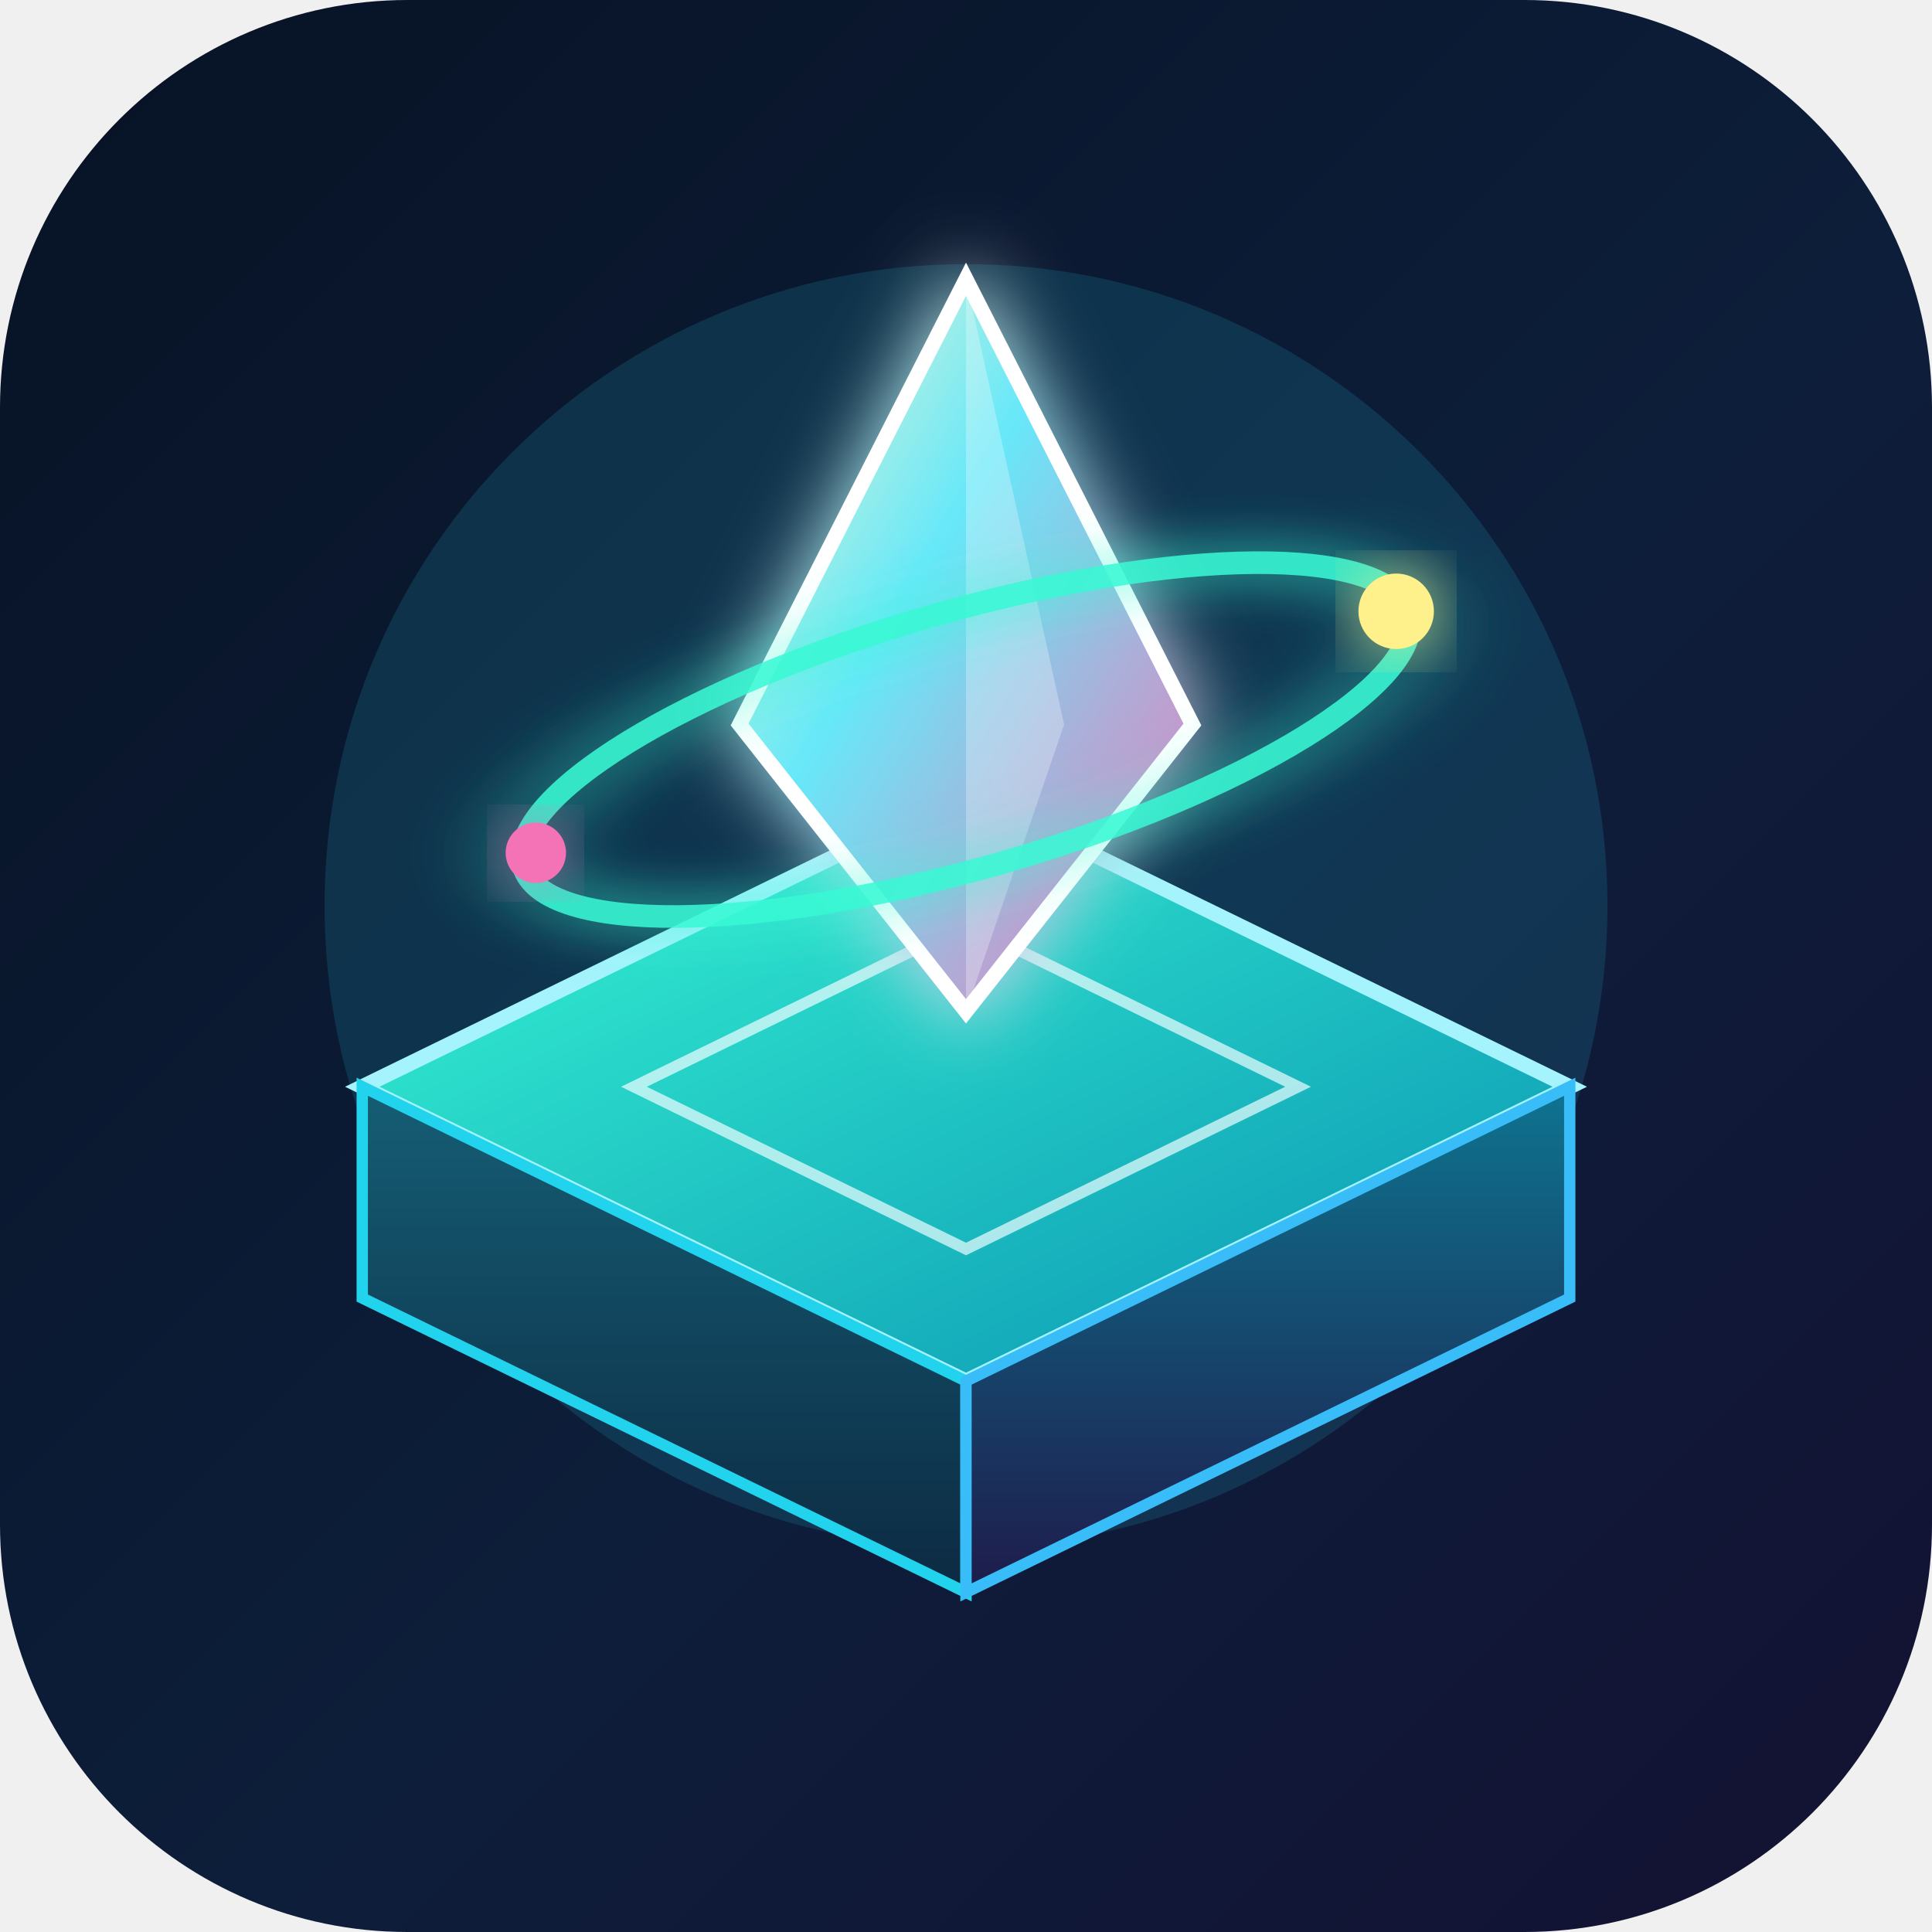
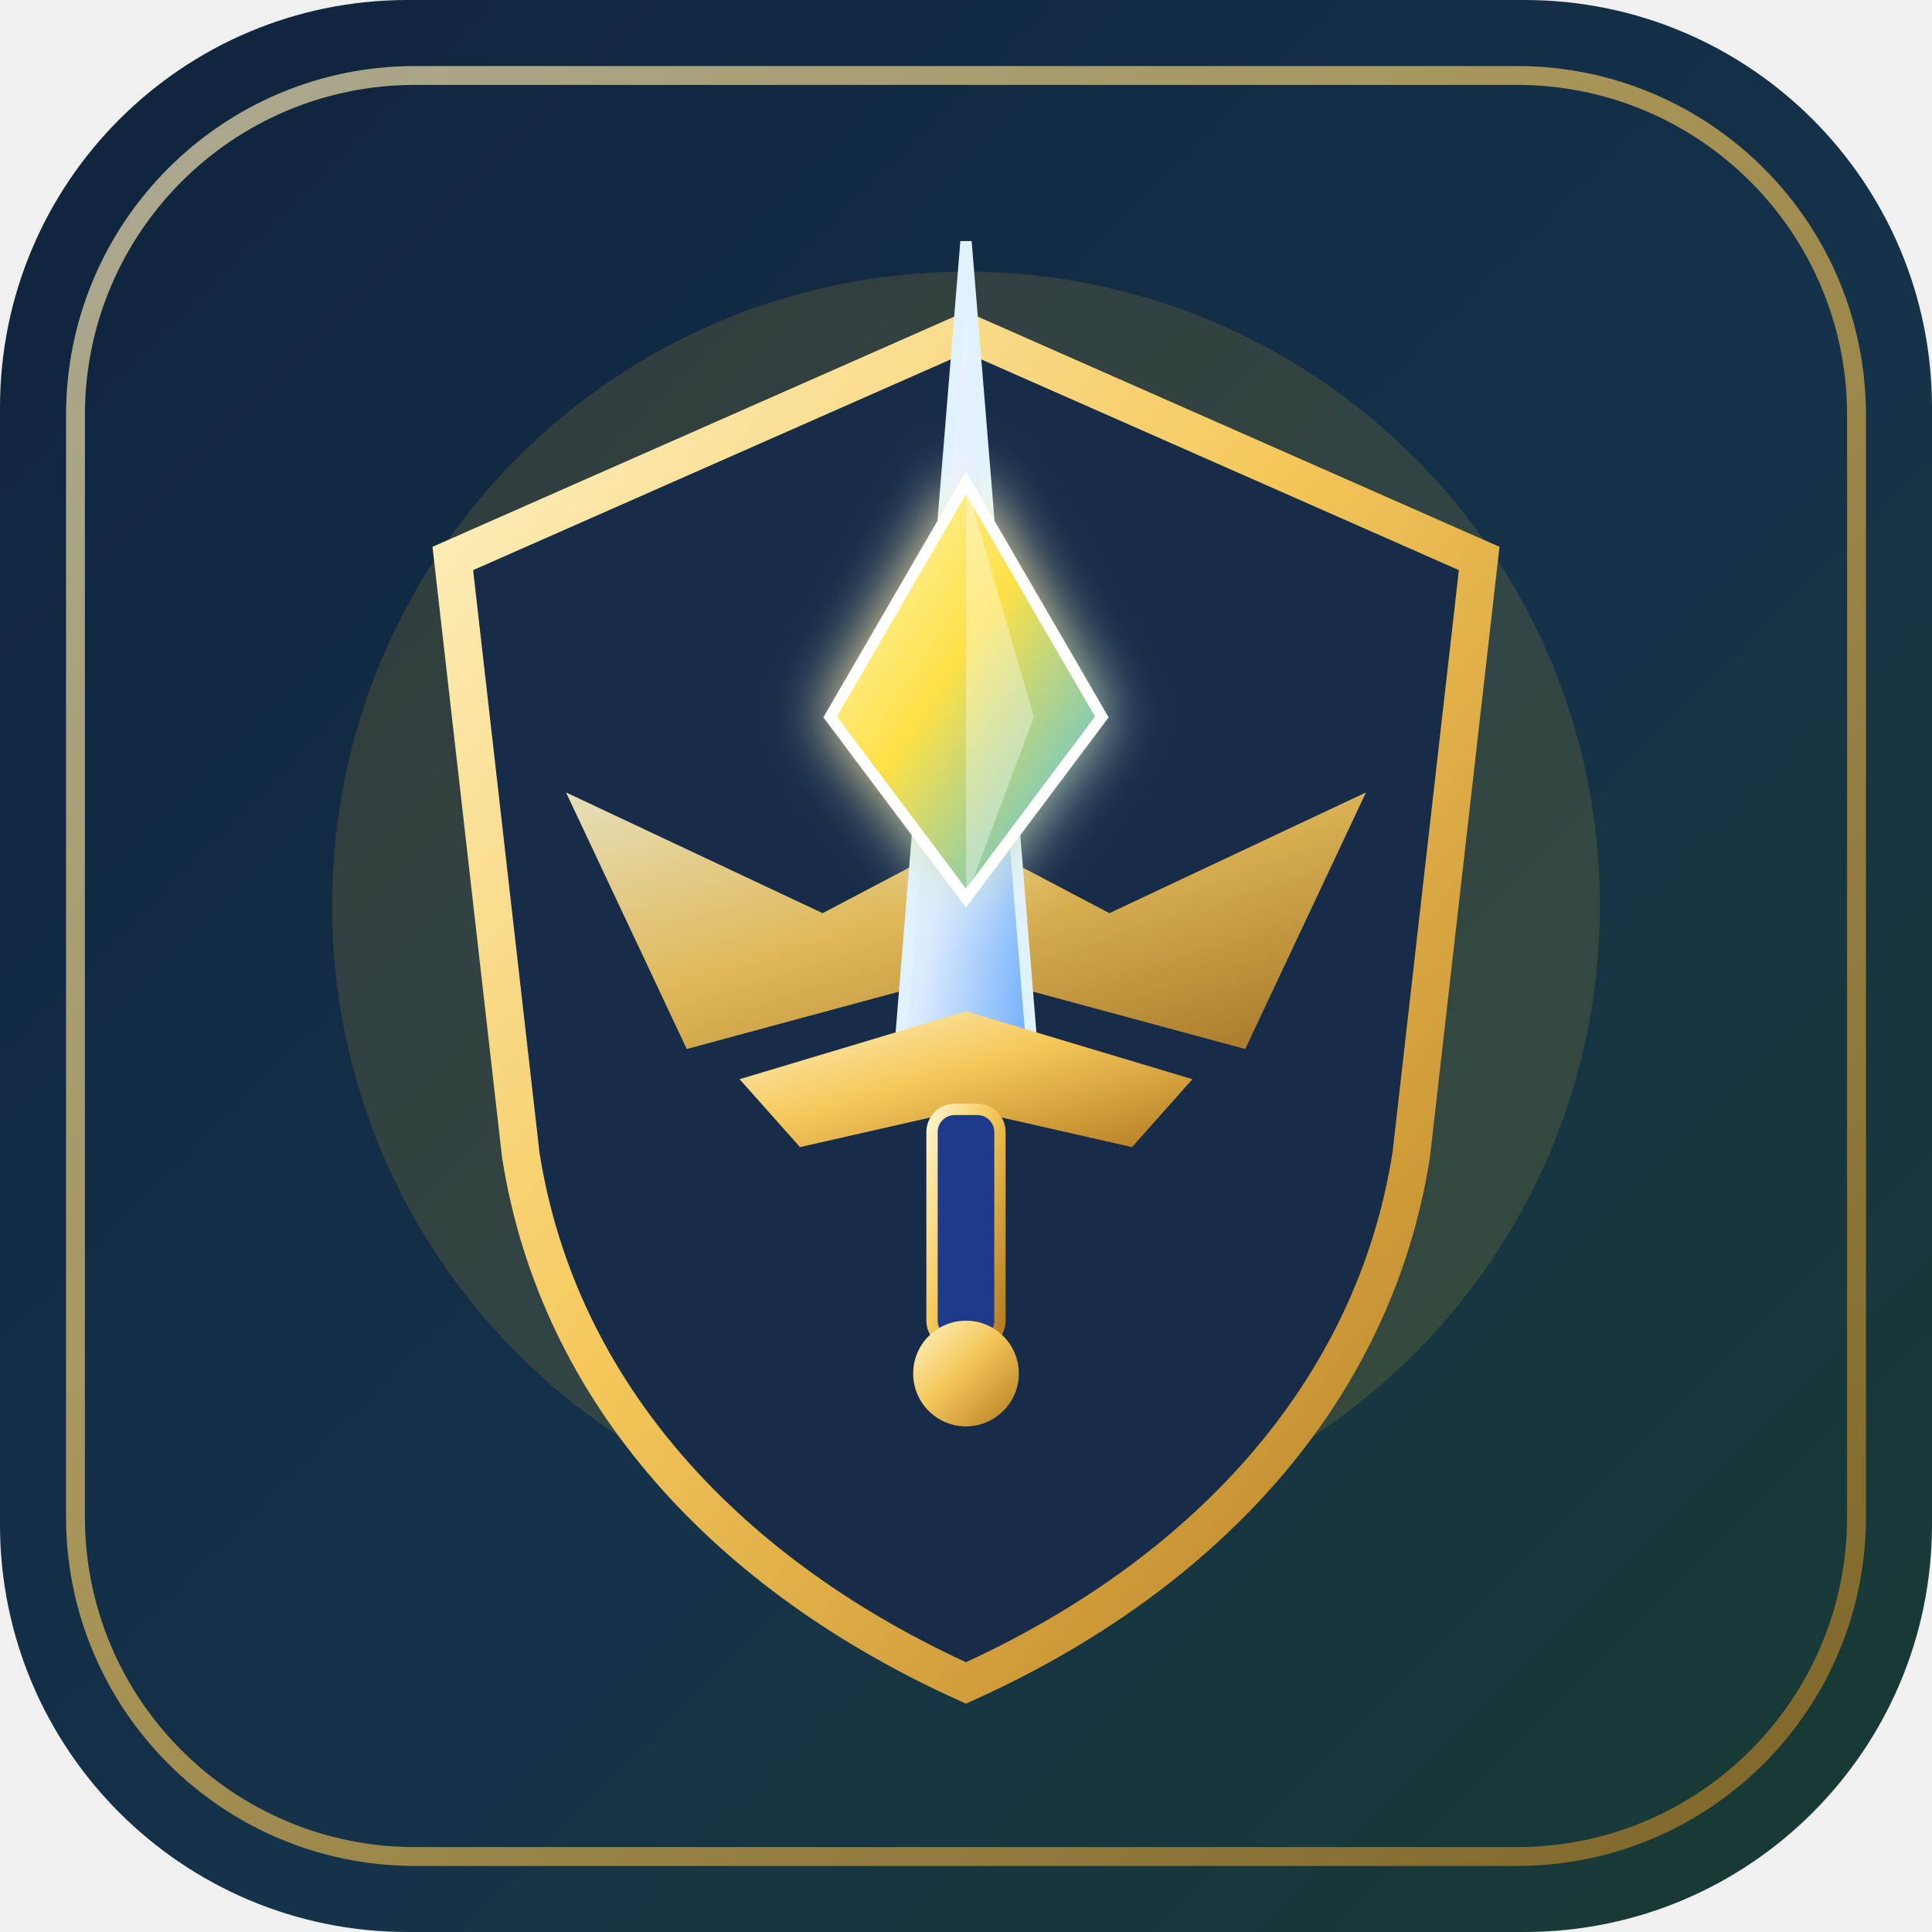
<svg xmlns="http://www.w3.org/2000/svg" viewBox="0 0 512 512">
  <defs>
    <linearGradient id="bg" x1="0%" y1="0%" x2="100%" y2="100%">
-       <stop offset="0%" stop-color="#071224" />
-       <stop offset="55%" stop-color="#0d1e3a" />
-       <stop offset="100%" stop-color="#141133" />
+       <stop offset="0%" stop-color="#0f233c" />
+       <stop offset="55%" stop-color="#14324a" />
+       <stop offset="100%" stop-color="#193c32" />
    </linearGradient>
-     <linearGradient id="topFace" x1="0%" y1="0%" x2="100%" y2="100%">
-       <stop offset="0%" stop-color="#38f8d4" />
-       <stop offset="100%" stop-color="#0891b2" />
+     <linearGradient id="gold" x1="0%" y1="0%" x2="100%" y2="100%">
+       <stop offset="0%" stop-color="#fef3c7" />
+       <stop offset="45%" stop-color="#f5c85b" />
+       <stop offset="100%" stop-color="#b47b21" />
    </linearGradient>
-     <linearGradient id="leftFace" x1="0%" y1="0%" x2="0%" y2="100%">
-       <stop offset="0%" stop-color="#155e75" />
-       <stop offset="100%" stop-color="#0c2a42" />
-     </linearGradient>
-     <linearGradient id="rightFace" x1="0%" y1="0%" x2="0%" y2="100%">
-       <stop offset="0%" stop-color="#0e7490" />
-       <stop offset="100%" stop-color="#1e1b4b" />
+     <linearGradient id="blade" x1="0%" y1="0%" x2="100%" y2="100%">
+       <stop offset="0%" stop-color="#ffffff" />
+       <stop offset="50%" stop-color="#dbeafe" />
+       <stop offset="100%" stop-color="#60a5fa" />
    </linearGradient>
    <linearGradient id="crystal" x1="0%" y1="0%" x2="100%" y2="100%">
-       <stop offset="0%" stop-color="#fff7cc" />
-       <stop offset="40%" stop-color="#67e8f9" />
-       <stop offset="100%" stop-color="#f472b6" />
+       <stop offset="0%" stop-color="#fef9c3" />
+       <stop offset="45%" stop-color="#fde047" />
+       <stop offset="100%" stop-color="#38bdf8" />
    </linearGradient>
    <filter id="glow" x="-30%" y="-30%" width="160%" height="160%">
-       <feGaussianBlur stdDeviation="10" result="blur" />
+       <feGaussianBlur stdDeviation="8" result="blur" />
      <feMerge>
        <feMergeNode in="blur" />
        <feMergeNode in="SourceGraphic" />
      </feMerge>
    </filter>
  </defs>
  <rect width="512" height="512" rx="108" fill="url(#bg)" />
-   <circle cx="256" cy="240" r="170" fill="#22d3ee" opacity="0.14" />
-   <polygon points="256,210 416,288 256,366 96,288" fill="url(#topFace)" stroke="#a5f3fc" stroke-width="4" />
-   <polygon points="96,288 256,366 256,422 96,344" fill="url(#leftFace)" stroke="#22d3ee" stroke-width="3" />
-   <polygon points="416,288 256,366 256,422 416,344" fill="url(#rightFace)" stroke="#38bdf8" stroke-width="3" />
-   <path d="M168,288 L256,245 L344,288 L256,331 Z" fill="none" stroke="#ecfeff" stroke-width="3" opacity="0.7" />
+   <rect x="20" y="20" width="472" height="472" rx="90" fill="none" stroke="url(#gold)" stroke-width="5" opacity="0.65" />
+   <circle cx="256" cy="240" r="168" fill="#fbbf24" opacity="0.14" />
+   <path d="M256,88 L392,148 L374,306 C364,370 318,418 256,446 C194,418 148,370 138,306 L120,148 Z" fill="#172c48" stroke="url(#gold)" stroke-width="10" />
+   <path d="M150,210 L218,242 L256,222 L294,242 L362,210 L330,278 L256,258 L182,278 Z" fill="url(#gold)" opacity="0.9" />
+   <polygon points="256,64 274,284 256,304 238,284" fill="url(#blade)" stroke="#e0f2fe" stroke-width="3" />
+   <path d="M196,286 L256,268 L316,286 L300,304 L256,294 L212,304 Z" fill="url(#gold)" />
+   <rect x="247" y="294" width="18" height="62" rx="6" fill="#1e3a8a" stroke="url(#gold)" stroke-width="3" />
+   <circle cx="256" cy="364" r="14" fill="url(#gold)" />
  <g filter="url(#glow)">
-     <polygon points="256,74 316,192 256,268 196,192" fill="url(#crystal)" stroke="#ffffff" stroke-width="4" />
-     <polygon points="256,74 282,192 256,268" fill="#ffffff" opacity="0.28" />
+     <polygon points="256,128 292,190 256,238 220,190" fill="url(#crystal)" stroke="#ffffff" stroke-width="3" />
+     <polygon points="256,128 274,190 256,238" fill="#ffffff" opacity="0.35" />
  </g>
-   <ellipse cx="256" cy="196" rx="122" ry="34" transform="rotate(-16 256 196)" fill="none" stroke="#38f8d4" stroke-width="6" filter="url(#glow)" opacity="0.9" />
-   <circle cx="370" cy="162" r="10" fill="#fef08a" filter="url(#glow)" />
-   <circle cx="142" cy="226" r="8" fill="#f472b6" filter="url(#glow)" />
</svg>
